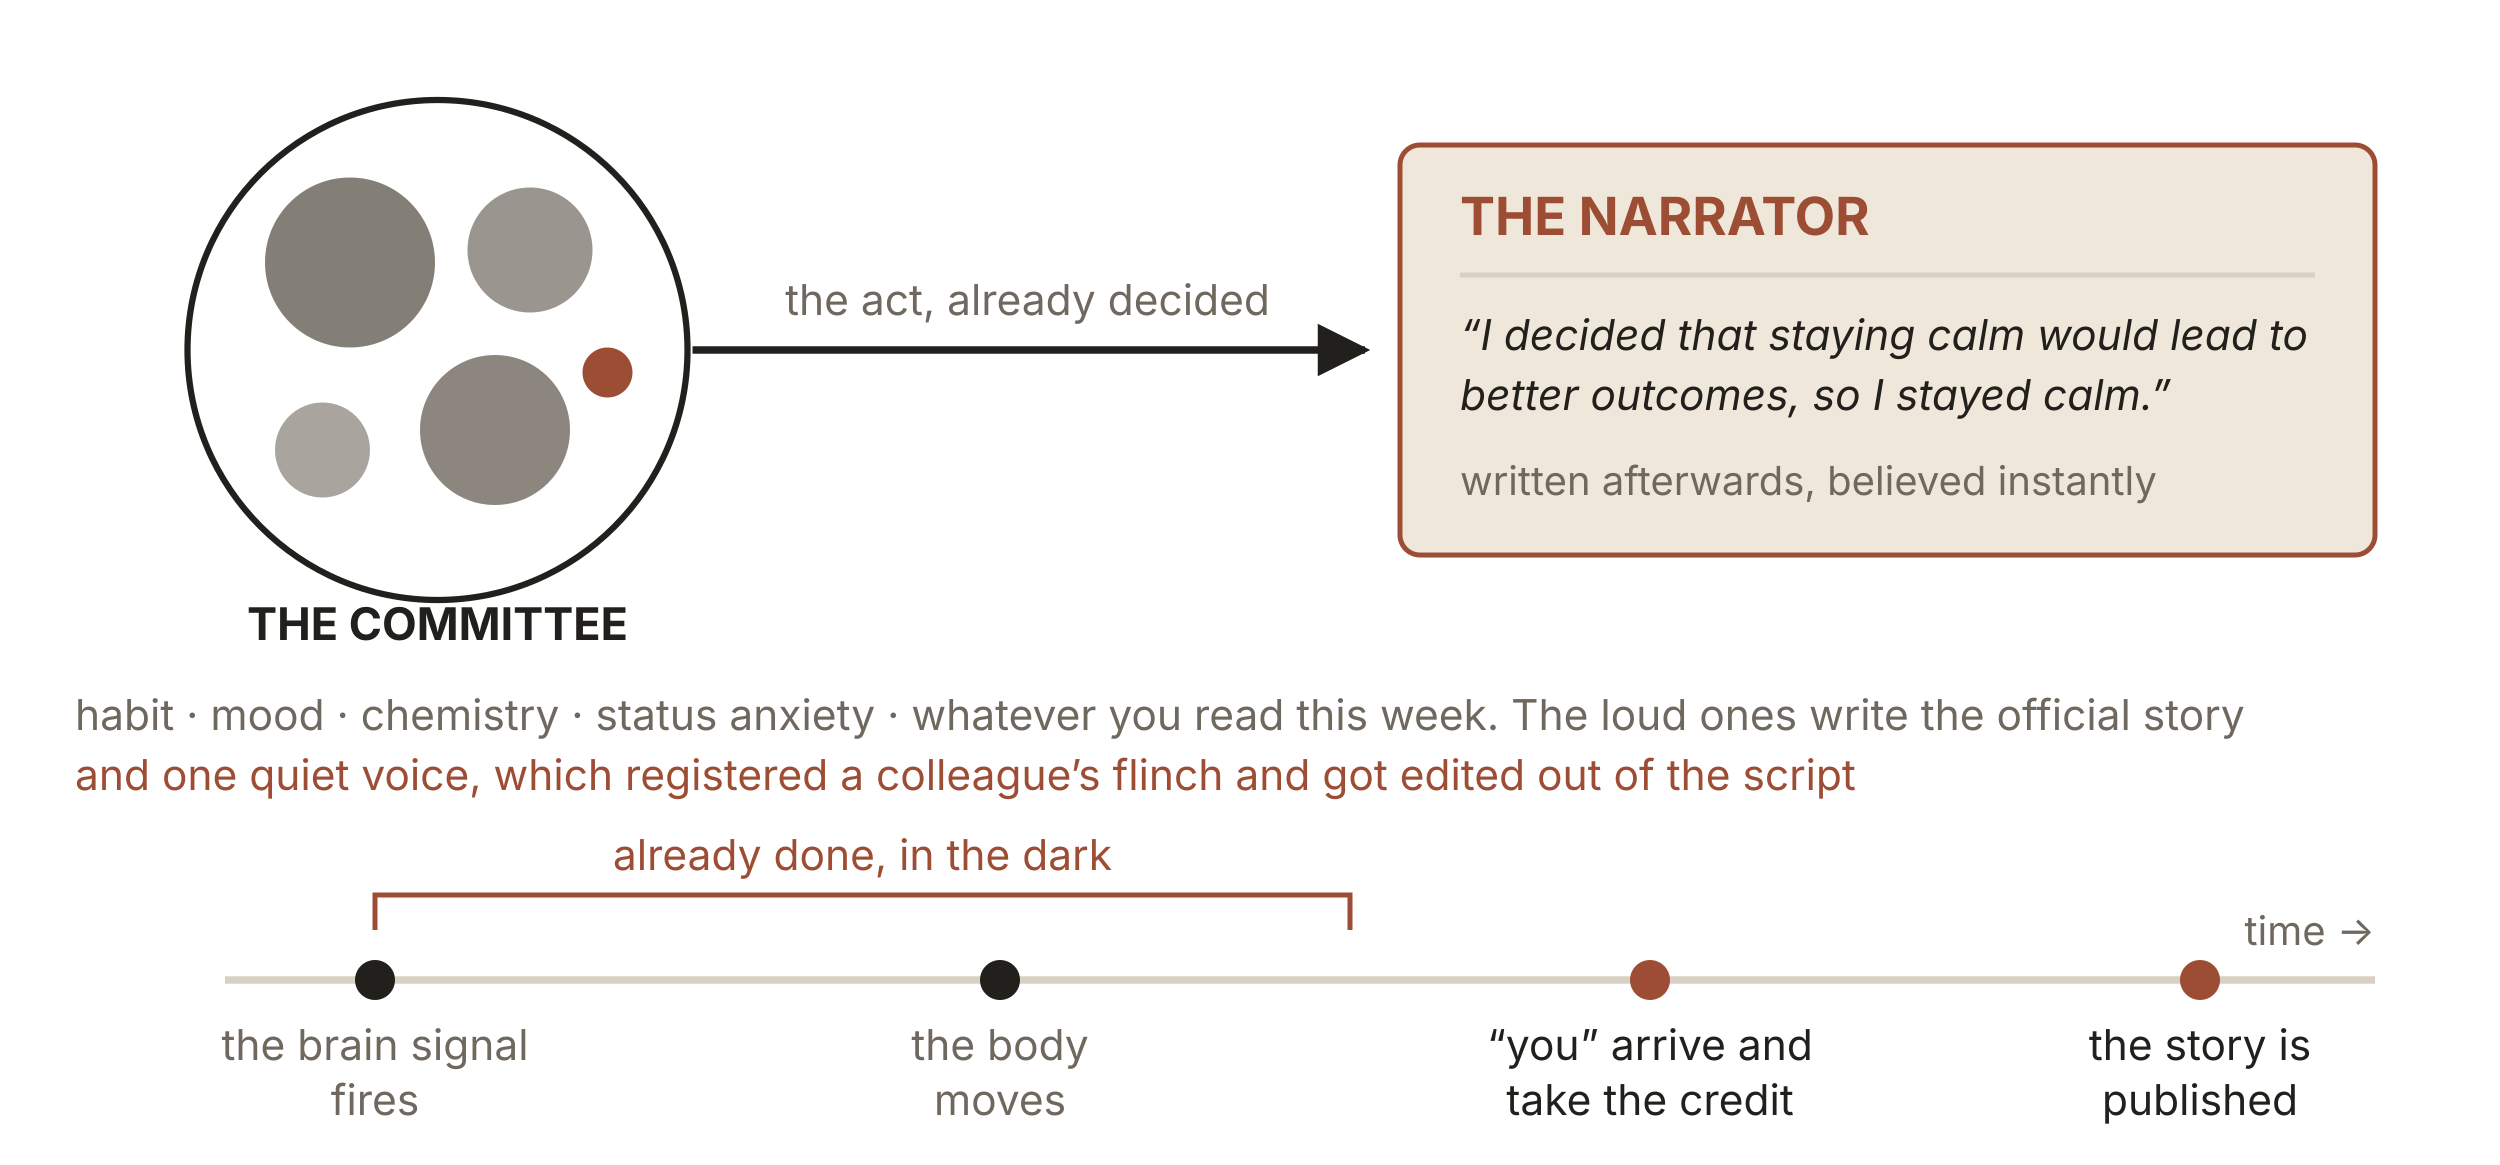
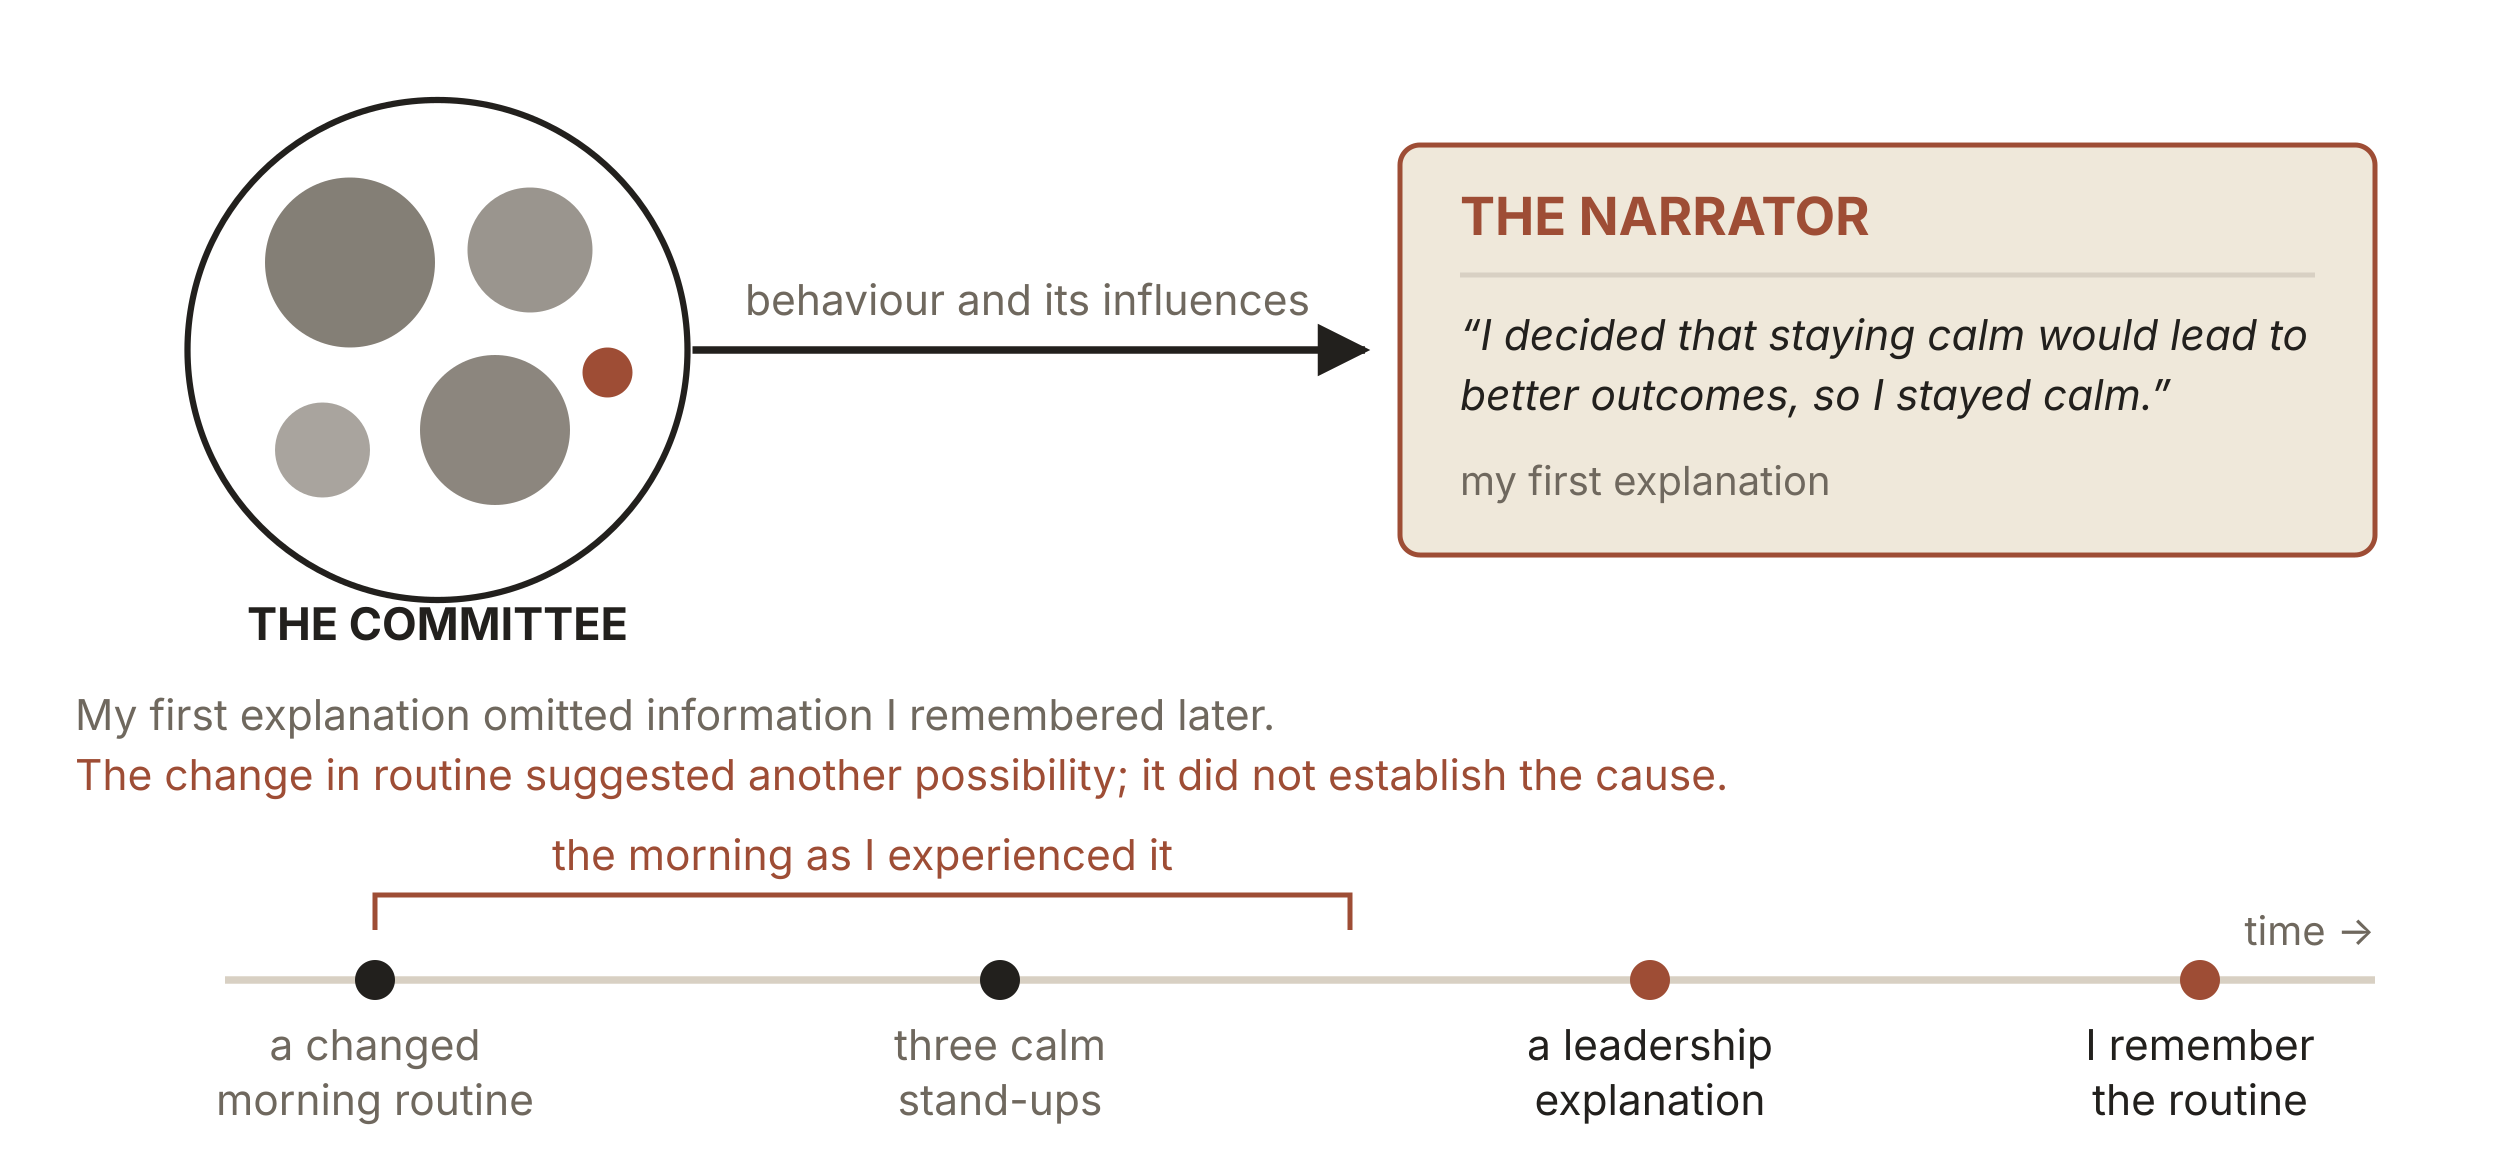
- <svg xmlns="http://www.w3.org/2000/svg" viewBox="0 0 1000 466" role="img" aria-label="The committee, the act, and the narrator writing the story afterwards">
+ <svg xmlns="http://www.w3.org/2000/svg" viewBox="0 0 1000 466" role="img" aria-label="A personal example of explaining behaviour and revising the explanation">
  <style>
    text { font-family: Inter, "Helvetica Neue", Helvetica, Arial, sans-serif; }
    .ink { fill: #22201d; }
    .muted { fill: #6f685e; }
    .accent { fill: #9e4d35; }
    .cool { fill: #3f6b6b; }
    .panel { fill: #efe8da; }
    .soft { fill: #e6d5cb; }
    .softc { fill: #d6e2e0; }
    .s-ink { stroke: #22201d; fill: none; }
    .s-muted { stroke: #6f685e; fill: none; }
    .s-line { stroke: #d8d0c3; fill: none; }
    .s-accent { stroke: #9e4d35; fill: none; }
    .s-cool { stroke: #3f6b6b; fill: none; }
    .m-ink { fill: #22201d; }
    .m-accent { fill: #9e4d35; }
    .m-cool { fill: #3f6b6b; }
    .m-muted { fill: #6f685e; }
    @media (prefers-color-scheme: dark) {
      .ink { fill: #eee9df; } .muted { fill: #aaa196; } .accent { fill: #d18165; } .cool { fill: #7fb3ad; }
      .panel { fill: #26231f; } .soft { fill: #3d2c25; } .softc { fill: #26332f; }
      .s-ink { stroke: #eee9df; } .s-muted { stroke: #aaa196; } .s-line { stroke: #3d3832; }
      .s-accent { stroke: #d18165; } .s-cool { stroke: #7fb3ad; }
      .m-ink { fill: #eee9df; } .m-accent { fill: #d18165; } .m-cool { fill: #7fb3ad; } .m-muted { fill: #aaa196; }
    }
  </style>
  <defs>
    <marker id="a-ink" viewBox="0 0 10 10" refX="9" refY="5" markerWidth="7" markerHeight="7" orient="auto-start-reverse">
      <path d="M0,0 L10,5 L0,10 z" class="m-ink" />
    </marker>
    <marker id="a-accent" viewBox="0 0 10 10" refX="9" refY="5" markerWidth="7" markerHeight="7" orient="auto-start-reverse">
      <path d="M0,0 L10,5 L0,10 z" class="m-accent" />
    </marker>
    <marker id="a-cool" viewBox="0 0 10 10" refX="9" refY="5" markerWidth="7" markerHeight="7" orient="auto-start-reverse">
      <path d="M0,0 L10,5 L0,10 z" class="m-cool" />
    </marker>
    <marker id="a-muted" viewBox="0 0 10 10" refX="9" refY="5" markerWidth="7" markerHeight="7" orient="auto-start-reverse">
      <path d="M0,0 L10,5 L0,10 z" class="m-muted" />
    </marker>
  </defs>
  <circle cx="175" cy="140" r="100" class="s-ink" stroke-width="2.5" />
  <circle cx="140" cy="105" r="34" class="muted" opacity="0.85" />
  <circle cx="212" cy="100" r="25" class="muted" opacity="0.7" />
  <circle cx="198" cy="172" r="30" class="muted" opacity="0.8" />
  <circle cx="129" cy="180" r="19" class="muted" opacity="0.6" />
  <circle cx="243" cy="149" r="10" class="accent" />
  <text x="175" y="256" font-size="18" font-weight="700" text-anchor="middle" class="ink">THE COMMITTEE</text>
  <line x1="277" y1="140" x2="546" y2="140" class="s-ink" stroke-width="3" marker-end="url(#a-ink)" />
-   <text x="411" y="126" font-size="17" text-anchor="middle" class="muted">the act, already decided</text>
+   <text x="411" y="126" font-size="17" text-anchor="middle" class="muted">behaviour and its influences</text>
  <rect x="560" y="58" width="390" height="164" rx="8" class="panel" stroke="#9e4d35" stroke-width="2" />
  <text x="584" y="94" font-size="21" font-weight="700" class="accent">THE NARRATOR</text>
  <line x1="584" y1="110" x2="926" y2="110" class="s-line" stroke-width="2" />
  <text x="584" y="140" font-size="17" font-style="italic" class="ink">“I decided that staying calm would lead to</text>
  <text x="584" y="164" font-size="17" font-style="italic" class="ink">better outcomes, so I stayed calm.”</text>
-   <text x="584" y="198" font-size="16" class="muted">written afterwards, believed instantly</text>
-   <text x="30" y="292" font-size="17" class="muted">habit · mood · chemistry · status anxiety · whatever you read this week. The loud ones write the official story</text>
-   <text x="30" y="316" font-size="17" class="accent">and one quiet voice, which registered a colleague’s flinch and got edited out of the script</text>
+   <text x="584" y="198" font-size="16" class="muted">my first explanation</text>
+   <text x="30" y="292" font-size="17" class="muted">My first explanation omitted information I remembered later.</text>
+   <text x="30" y="316" font-size="17" class="accent">The change in routine suggested another possibility; it did not establish the cause.</text>
  <path d="M150 372 L150 358 L540 358 L540 372" class="s-accent" stroke-width="2" fill="none" />
-   <text x="345" y="348" font-size="17" text-anchor="middle" class="accent">already done, in the dark</text>
+   <text x="345" y="348" font-size="17" text-anchor="middle" class="accent">the morning as I experienced it</text>
  <line x1="90" y1="392" x2="950" y2="392" class="s-line" stroke-width="3" />
  <text x="950" y="378" font-size="16" text-anchor="end" class="muted">time →</text>
  <g class="ink">
    <circle cx="150" cy="392" r="8" />
    <circle cx="400" cy="392" r="8" />
  </g>
  <g class="accent">
    <circle cx="660" cy="392" r="8" />
    <circle cx="880" cy="392" r="8" />
  </g>
-   <text x="150" y="424" font-size="17" text-anchor="middle" class="muted">the brain signal</text>
-   <text x="150" y="446" font-size="17" text-anchor="middle" class="muted">fires</text>
-   <text x="400" y="424" font-size="17" text-anchor="middle" class="muted">the body</text>
-   <text x="400" y="446" font-size="17" text-anchor="middle" class="muted">moves</text>
-   <text x="660" y="424" font-size="17" text-anchor="middle" class="ink">“you” arrive and</text>
-   <text x="660" y="446" font-size="17" text-anchor="middle" class="ink">take the credit</text>
-   <text x="880" y="424" font-size="17" text-anchor="middle" class="ink">the story is</text>
-   <text x="880" y="446" font-size="17" text-anchor="middle" class="ink">published</text>
+   <text x="150" y="424" font-size="17" text-anchor="middle" class="muted">a changed</text>
+   <text x="150" y="446" font-size="17" text-anchor="middle" class="muted">morning routine</text>
+   <text x="400" y="424" font-size="17" text-anchor="middle" class="muted">three calm</text>
+   <text x="400" y="446" font-size="17" text-anchor="middle" class="muted">stand-ups</text>
+   <text x="660" y="424" font-size="17" text-anchor="middle" class="ink">a leadership</text>
+   <text x="660" y="446" font-size="17" text-anchor="middle" class="ink">explanation</text>
+   <text x="880" y="424" font-size="17" text-anchor="middle" class="ink">I remember</text>
+   <text x="880" y="446" font-size="17" text-anchor="middle" class="ink">the routine</text>
</svg>
